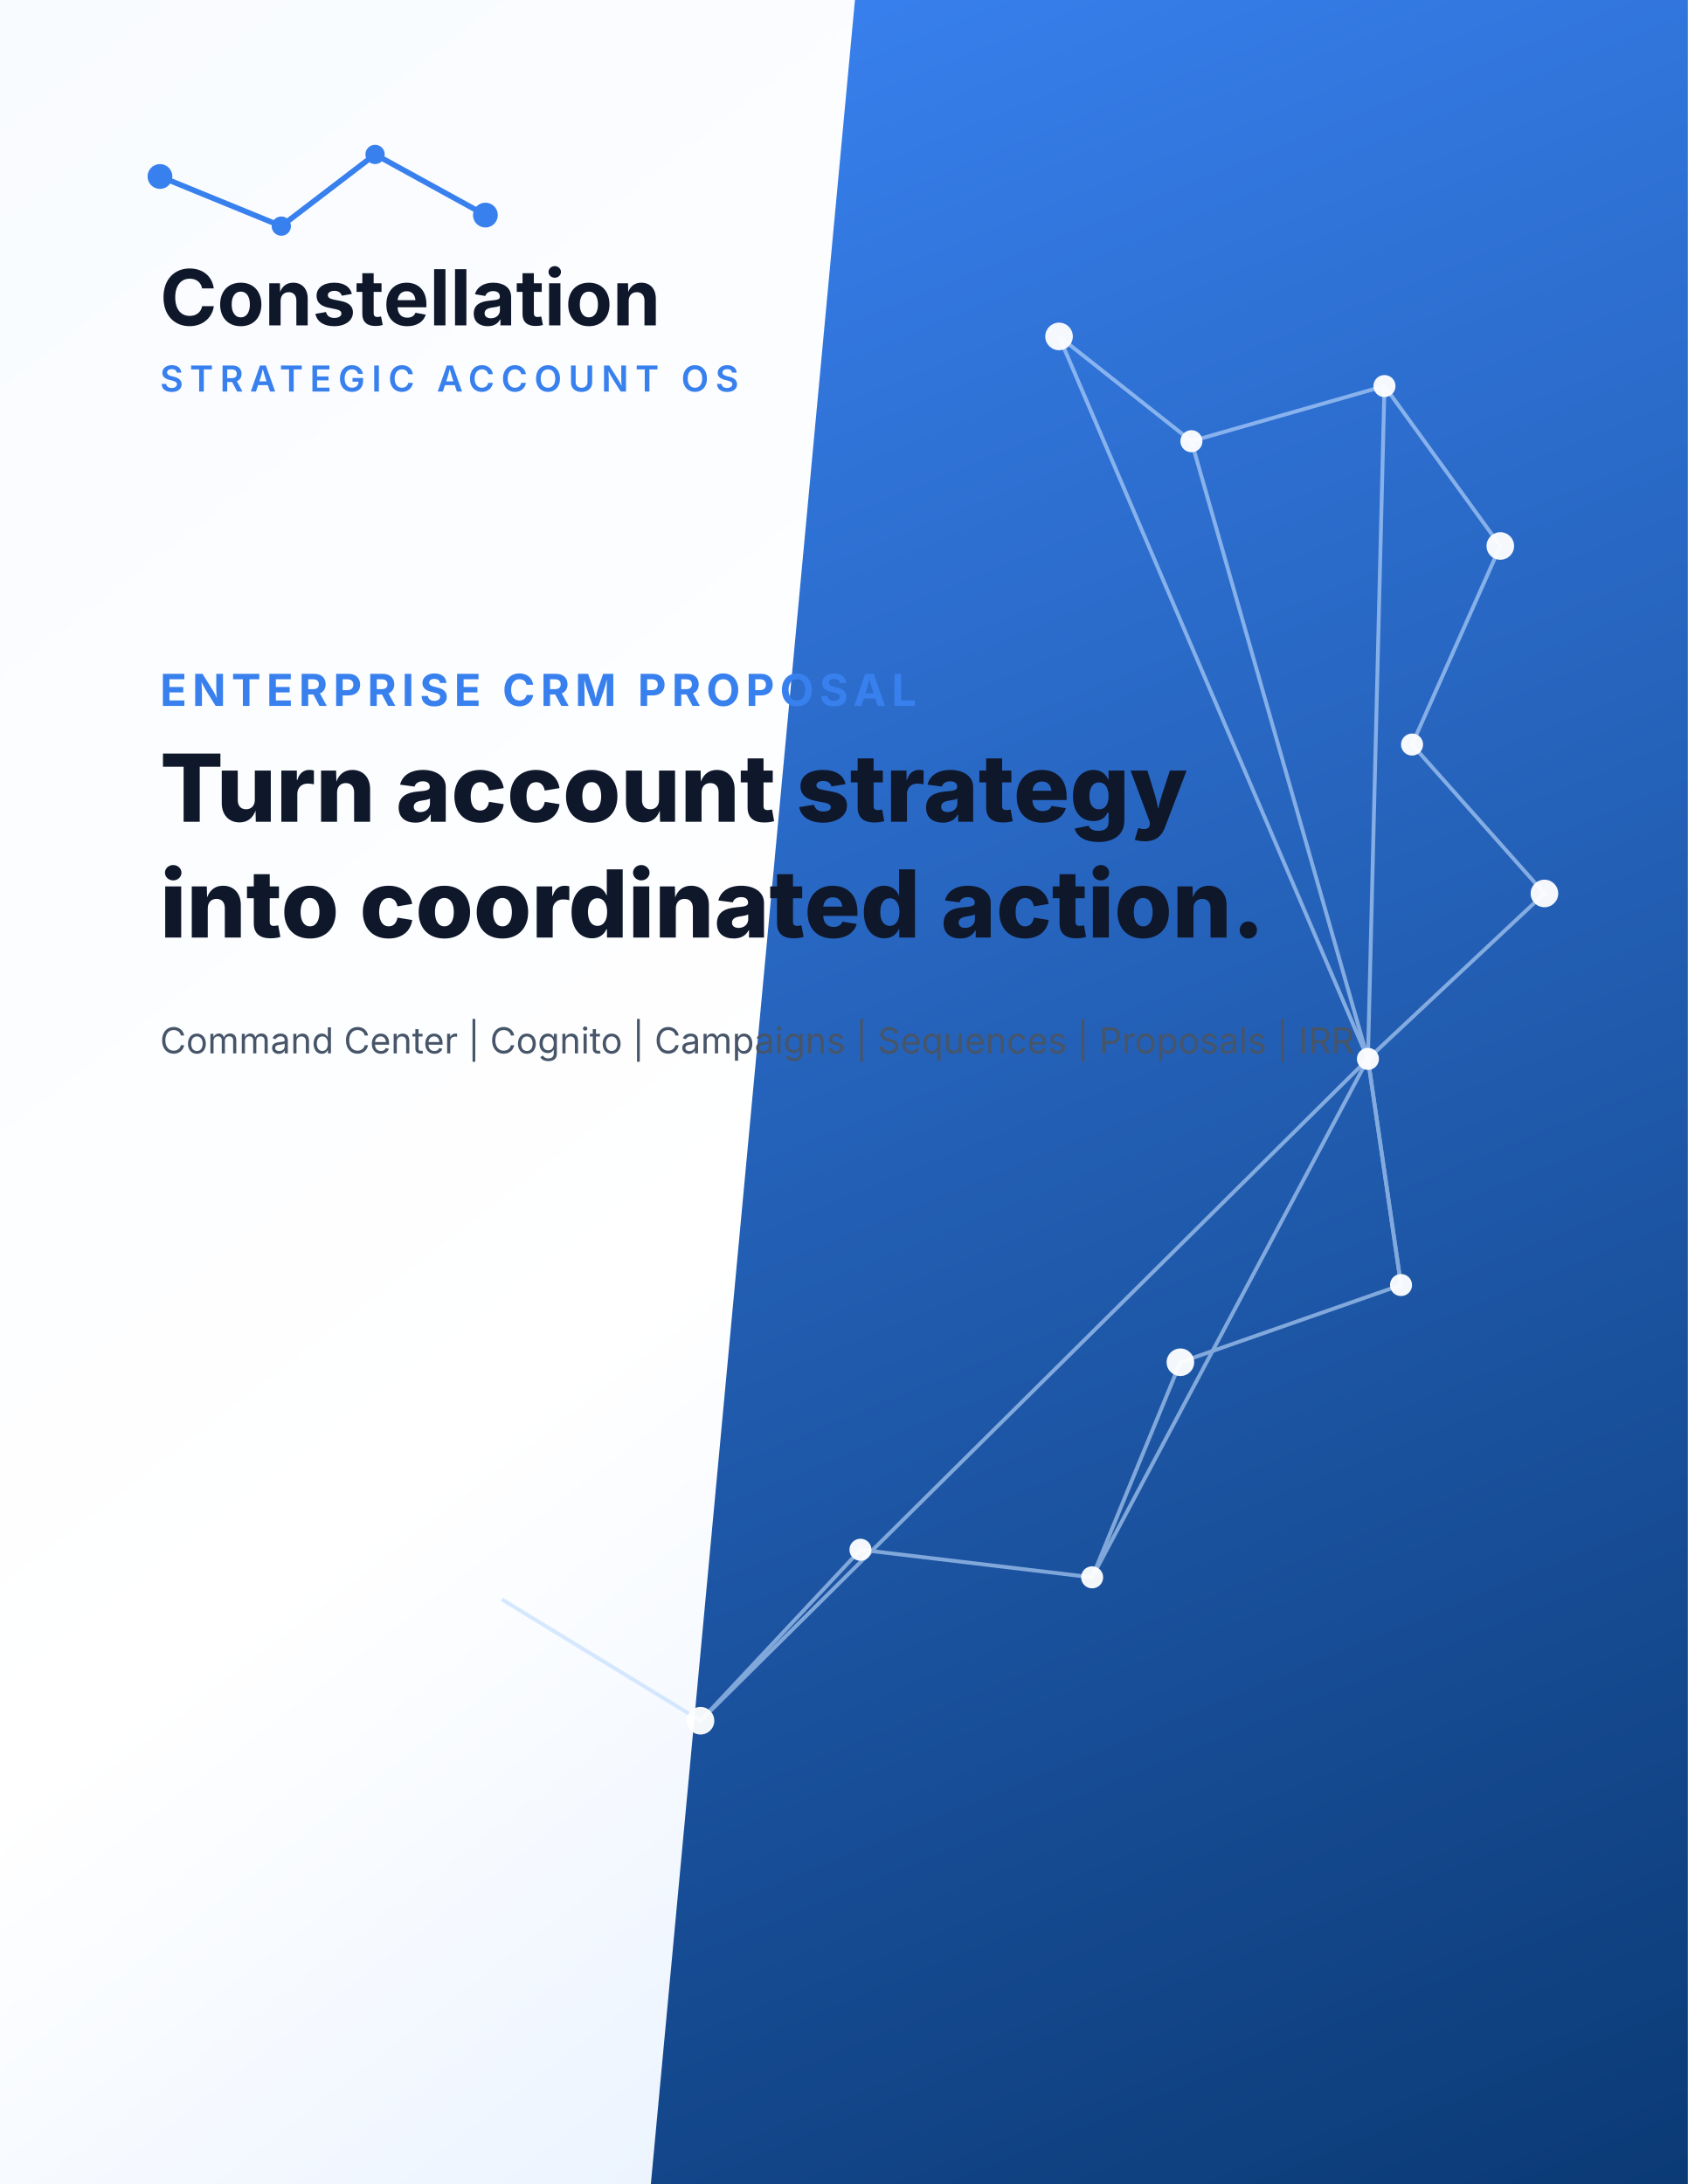
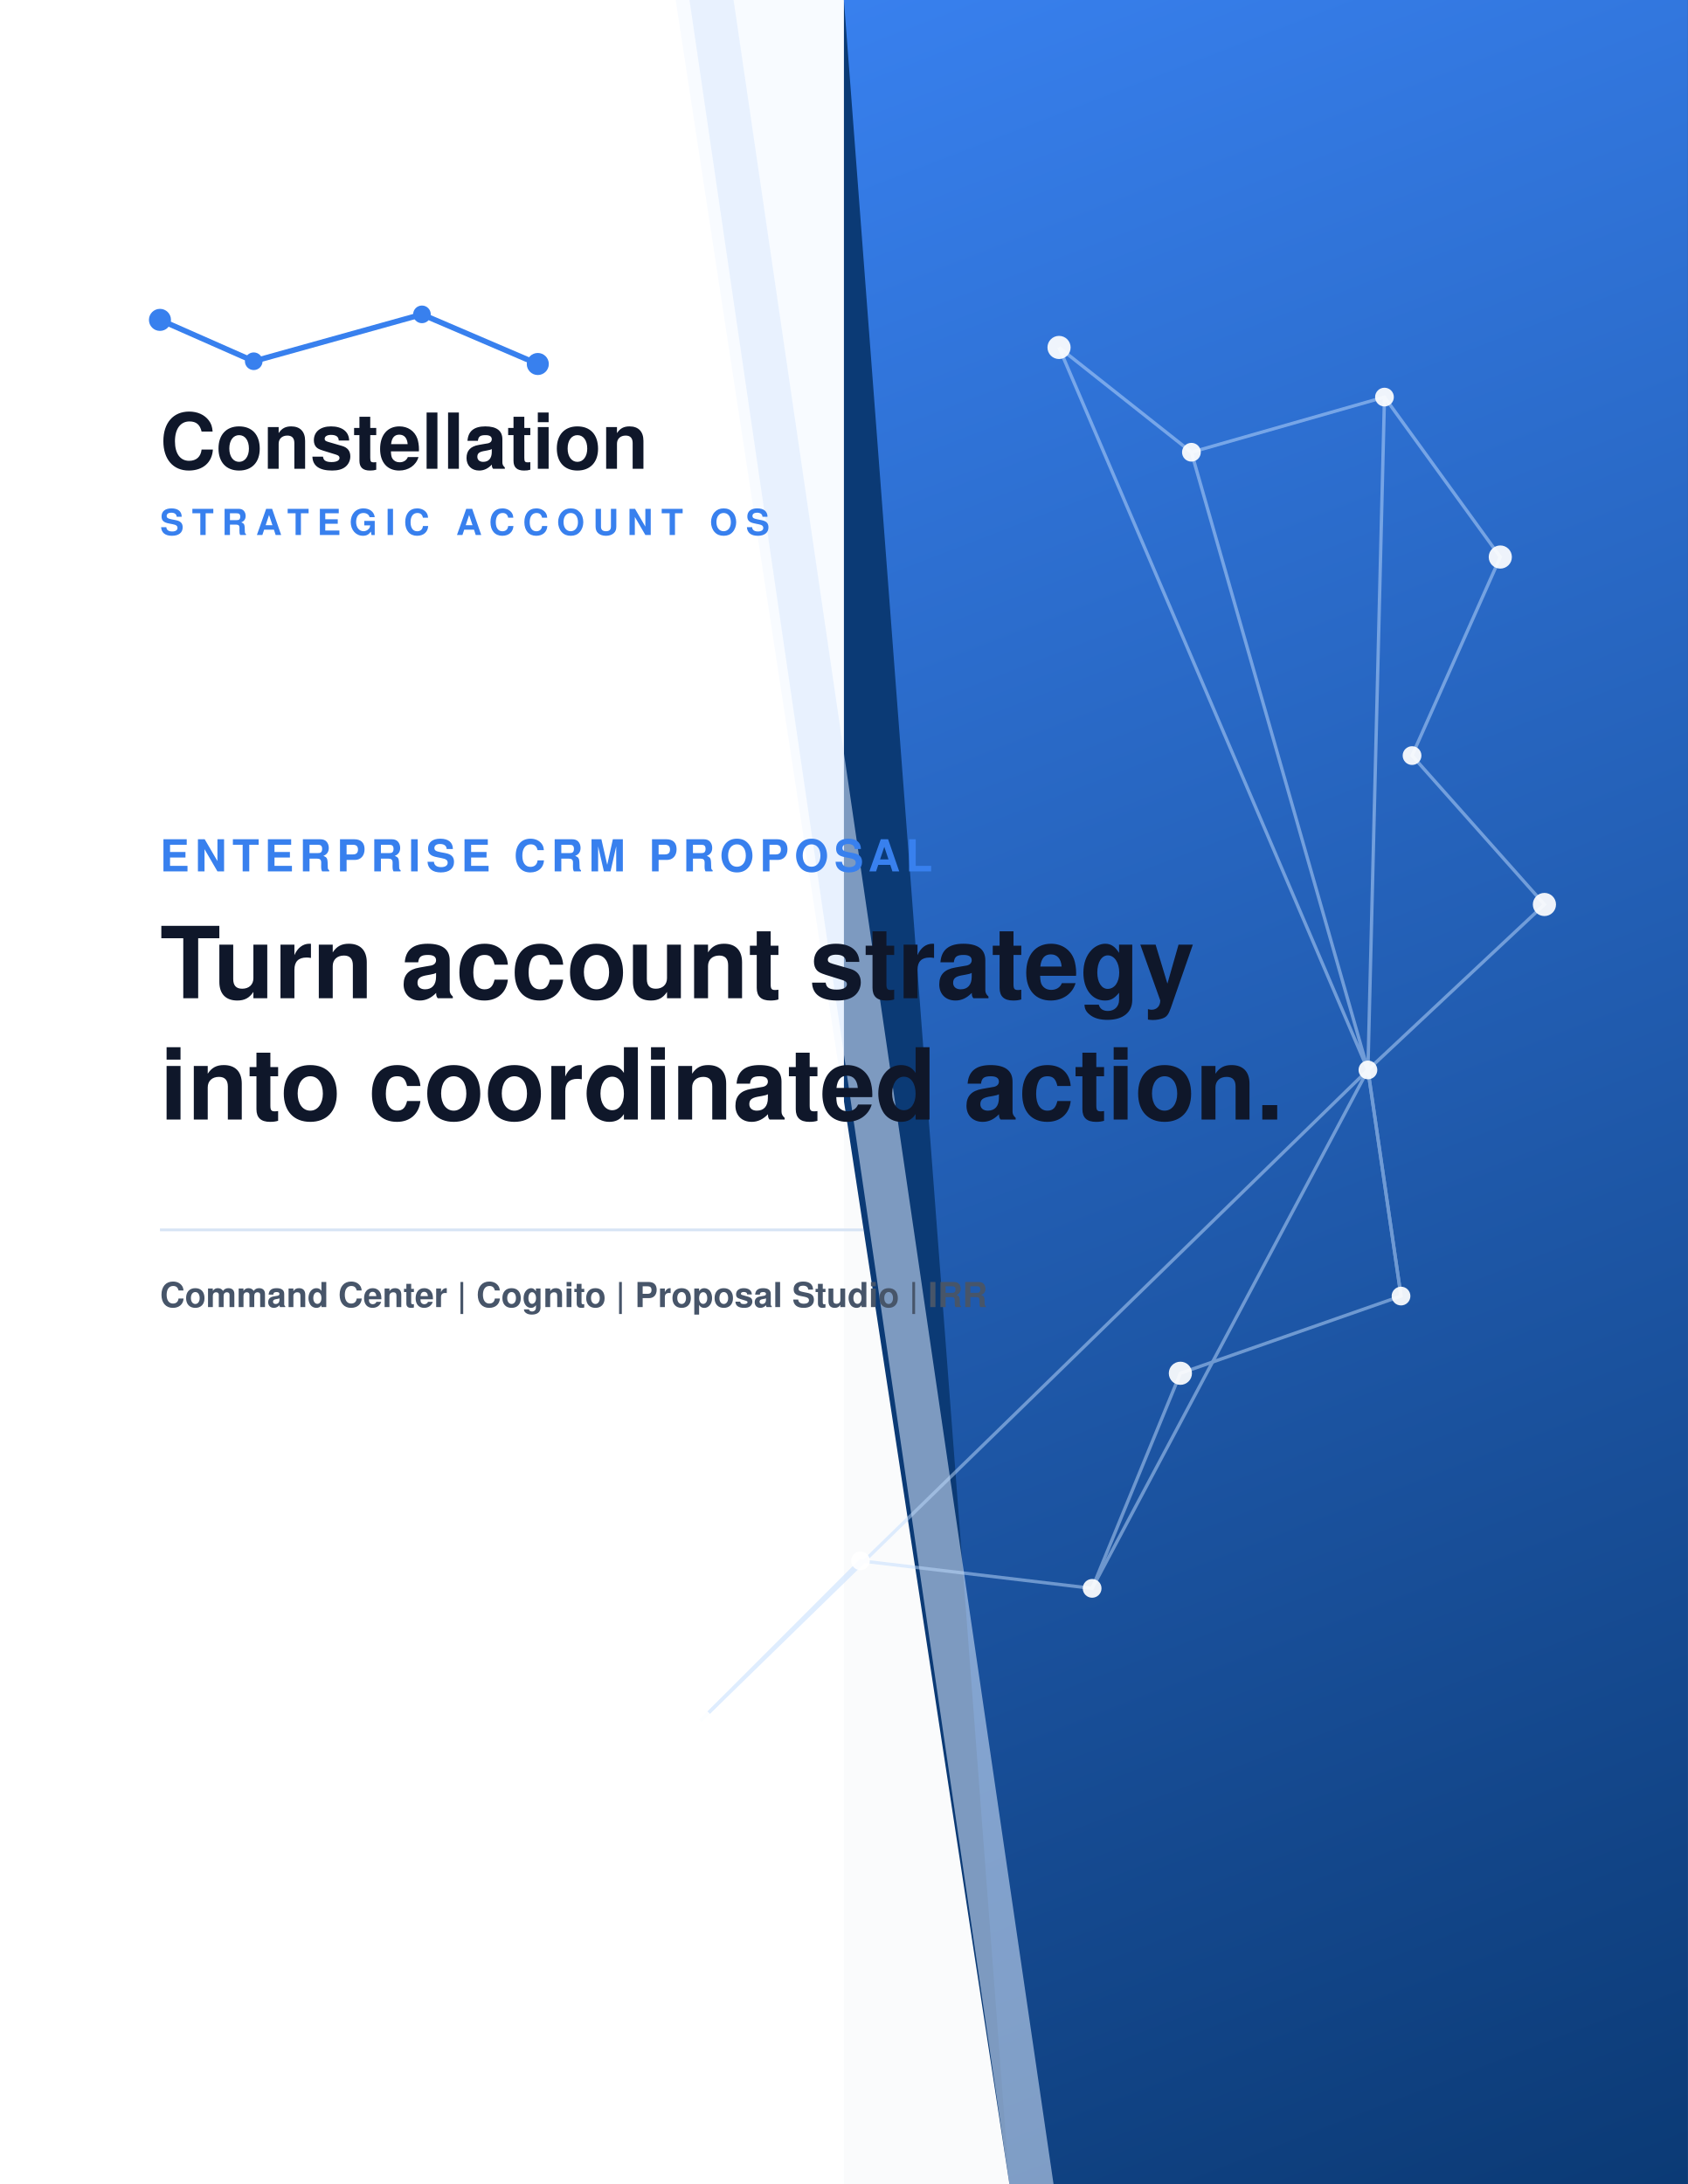
<svg xmlns="http://www.w3.org/2000/svg" viewBox="0 0 612 792">
  <defs>
-     <linearGradient id="bg" x1="0" y1="0" x2="612" y2="792" gradientUnits="userSpaceOnUse">
-       <stop offset="0" stop-color="#f8fbff" />
-       <stop offset="0.52" stop-color="#ffffff" />
-       <stop offset="1" stop-color="#dbeafe" />
-     </linearGradient>
-     <linearGradient id="panel" x1="286" y1="0" x2="612" y2="792" gradientUnits="userSpaceOnUse">
+     <linearGradient id="panel" x1="306" y1="0" x2="612" y2="792" gradientUnits="userSpaceOnUse">
      <stop offset="0" stop-color="#3880ee" />
      <stop offset="1" stop-color="#0b3a75" />
    </linearGradient>
  </defs>
-   <rect width="612" height="792" fill="url(#bg)" />
-   <path d="M310 0h302v792H236L310 0Z" fill="url(#panel)" />
-   <path d="M0 0h612v792H0z" fill="none" />
-   <g fill="none" stroke="#bfdbfe" stroke-width="1.4" opacity=".62">
-     <path d="M384 122l48 38 70-20 42 58-32 72 48 54-64 60 12 82-80 28-32 78-84-10-58 62-72-44" />
-     <path d="M432 160l64 224-100 188" />
-     <path d="M502 140l-6 244 12 82" />
-     <path d="M384 122l112 262-242 240" />
+   <rect width="612" height="792" fill="#f8fbff" />
+   <rect x="306" width="306" height="792" fill="#0b3a75" />
+   <path d="M306 0h306v792H366z" fill="url(#panel)" />
+   <path d="M0 0h245l121 792H0z" fill="#fff" opacity=".98" />
+   <path d="M250 0l116 792h16L266 0z" fill="#dbeafe" opacity=".55" />
+   <g fill="none" stroke="#bfdbfe" stroke-width="1.2" opacity=".5">
+     <path d="M384 126l48 38 70-20 42 58-32 72 48 54-64 60 12 82-80 28-32 78-84-10-58 58" />
+     <path d="M384 126l112 262-242 236M502 144l-6 244 12 82M432 164l64 224-100 188" />
  </g>
-   <g fill="#fff" opacity=".95">
-     <circle cx="384" cy="122" r="5" />
-     <circle cx="432" cy="160" r="4" />
-     <circle cx="502" cy="140" r="4" />
-     <circle cx="544" cy="198" r="5" />
-     <circle cx="512" cy="270" r="4" />
-     <circle cx="560" cy="324" r="5" />
-     <circle cx="496" cy="384" r="4" />
-     <circle cx="508" cy="466" r="4" />
-     <circle cx="428" cy="494" r="5" />
-     <circle cx="396" cy="572" r="4" />
-     <circle cx="312" cy="562" r="4" />
-     <circle cx="254" cy="624" r="5" />
+   <g fill="#fff" opacity=".92">
+     <circle cx="384" cy="126" r="4.2" />
+     <circle cx="432" cy="164" r="3.4" />
+     <circle cx="502" cy="144" r="3.4" />
+     <circle cx="544" cy="202" r="4.2" />
+     <circle cx="512" cy="274" r="3.4" />
+     <circle cx="560" cy="328" r="4.2" />
+     <circle cx="496" cy="388" r="3.4" />
+     <circle cx="508" cy="470" r="3.4" />
+     <circle cx="428" cy="498" r="4.2" />
+     <circle cx="396" cy="576" r="3.4" />
+     <circle cx="312" cy="566" r="3.4" />
+     <circle cx="254" cy="624" r="4.2" />
  </g>
-   <g transform="translate(58 64)">
-     <circle cx="0" cy="0" r="4.5" fill="#3880ee" />
-     <circle cx="44" cy="18" r="3.5" fill="#3880ee" />
-     <circle cx="78" cy="-8" r="3.5" fill="#3880ee" />
-     <circle cx="118" cy="14" r="4.5" fill="#3880ee" />
-     <path d="M0 0l44 18 34-26 40 22" fill="none" stroke="#3880ee" stroke-width="2" />
-     <text x="0" y="54" font-family="Inter, Segoe UI, Arial, sans-serif" font-size="28" font-weight="700" fill="#0f172a">Constellation</text>
-     <text x="0" y="78" font-family="Inter, Segoe UI, Arial, sans-serif" font-size="13" font-weight="600" letter-spacing="2.4" fill="#3880ee">STRATEGIC ACCOUNT OS</text>
+   <g transform="translate(58 82)">
+     <path d="M0 34l34 15 61-17 42 18" fill="none" stroke="#3880ee" stroke-width="2" />
+     <circle cx="0" cy="34" r="4" fill="#3880ee" />
+     <circle cx="34" cy="49" r="3.2" fill="#3880ee" />
+     <circle cx="95" cy="32" r="3.2" fill="#3880ee" />
+     <circle cx="137" cy="50" r="4" fill="#3880ee" />
+     <text x="0" y="88" font-family="Helvetica, Arial, sans-serif" font-size="28" font-weight="700" fill="#0f172a">Constellation</text>
+     <text x="0" y="112" font-family="Helvetica, Arial, sans-serif" font-size="13" font-weight="700" letter-spacing="3" fill="#3880ee">STRATEGIC ACCOUNT OS</text>
  </g>
-   <g transform="translate(58 256)">
-     <text x="0" y="0" font-family="Inter, Segoe UI, Arial, sans-serif" font-size="16" font-weight="700" letter-spacing="2" fill="#3880ee">ENTERPRISE CRM PROPOSAL</text>
-     <text x="0" y="42" font-family="Inter, Segoe UI, Arial, sans-serif" font-size="34" font-weight="800" fill="#0f172a">Turn account strategy</text>
-     <text x="0" y="84" font-family="Inter, Segoe UI, Arial, sans-serif" font-size="34" font-weight="800" fill="#0f172a">into coordinated action.</text>
-     <text x="0" y="126" font-family="Inter, Segoe UI, Arial, sans-serif" font-size="13" fill="#475569">Command Center | Cognito | Campaigns | Sequences | Proposals | IRR</text>
+   <g transform="translate(58 316)">
+     <text x="0" y="0" font-family="Helvetica, Arial, sans-serif" font-size="16" font-weight="700" letter-spacing="2" fill="#3880ee">ENTERPRISE CRM PROPOSAL</text>
+     <text x="0" y="46" font-family="Helvetica, Arial, sans-serif" font-size="36" font-weight="800" fill="#0f172a">Turn account strategy</text>
+     <text x="0" y="90" font-family="Helvetica, Arial, sans-serif" font-size="36" font-weight="800" fill="#0f172a">into coordinated action.</text>
+     <line x1="0" y1="130" x2="255" y2="130" stroke="#d7e4f5" />
+     <text x="0" y="158" font-family="Helvetica, Arial, sans-serif" font-size="12.5" font-weight="700" fill="#475569">Command Center  |  Cognito  |  Proposal Studio  |  IRR</text>
  </g>
</svg>
